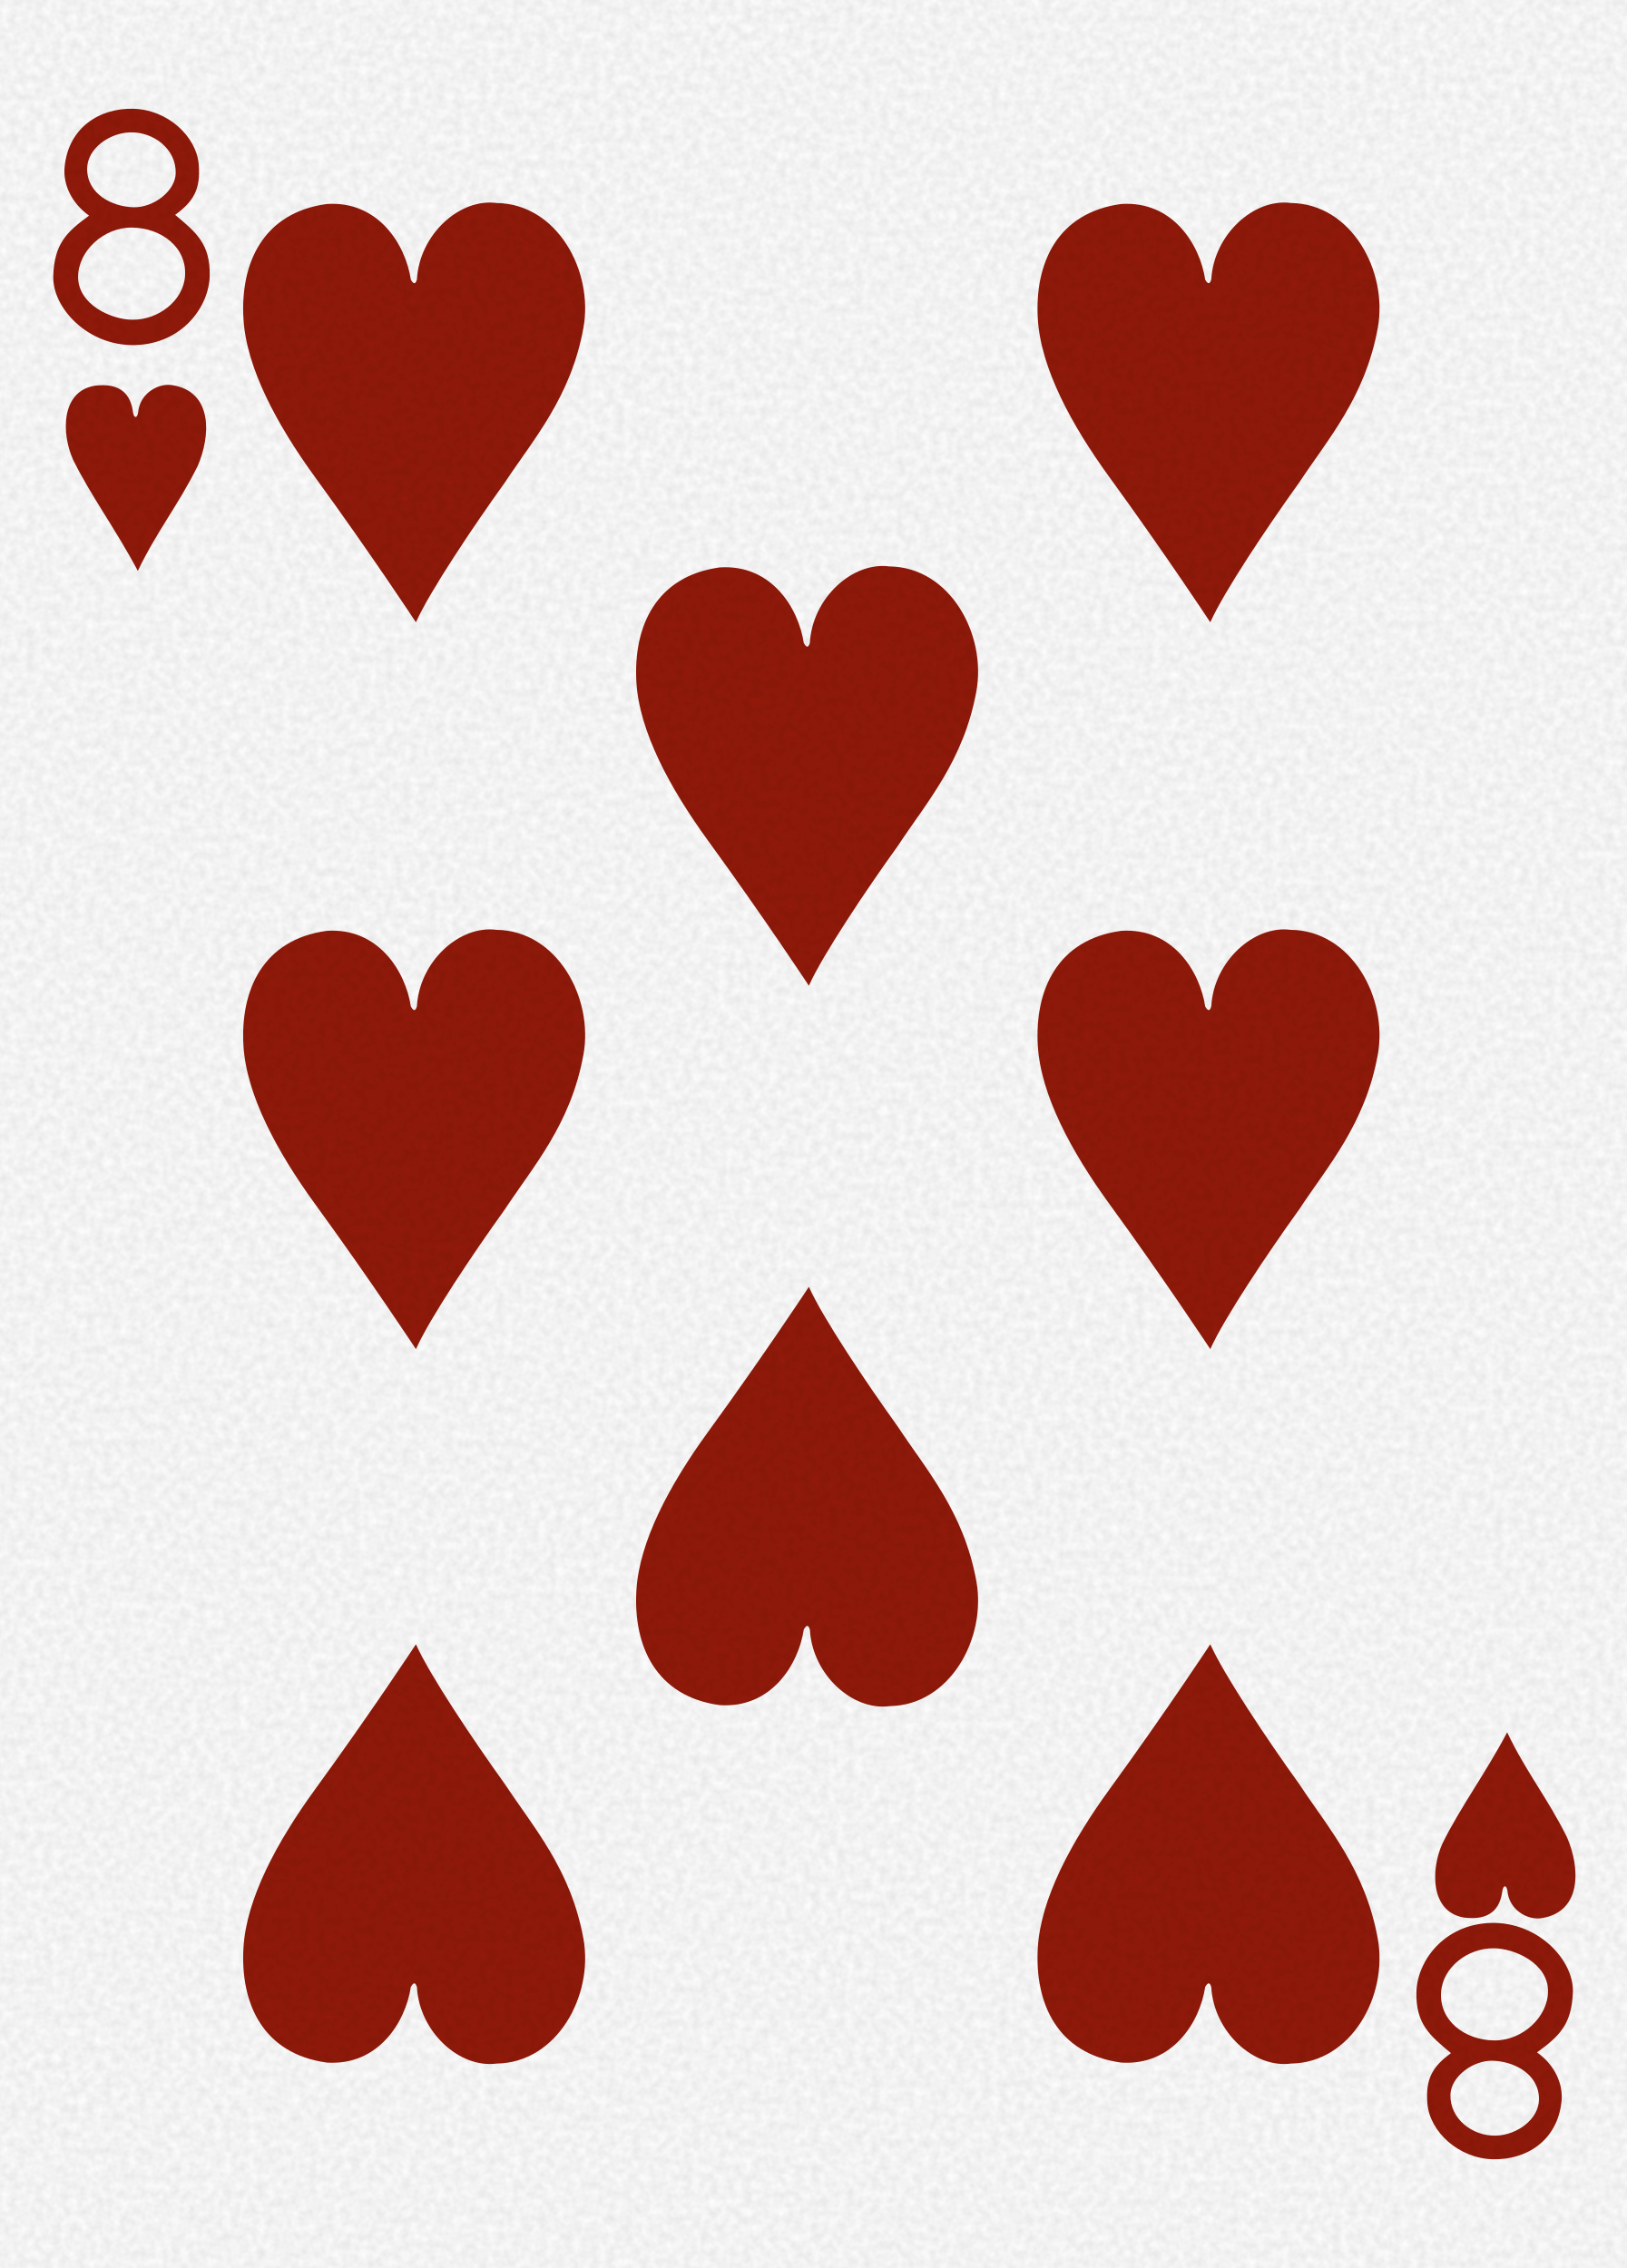
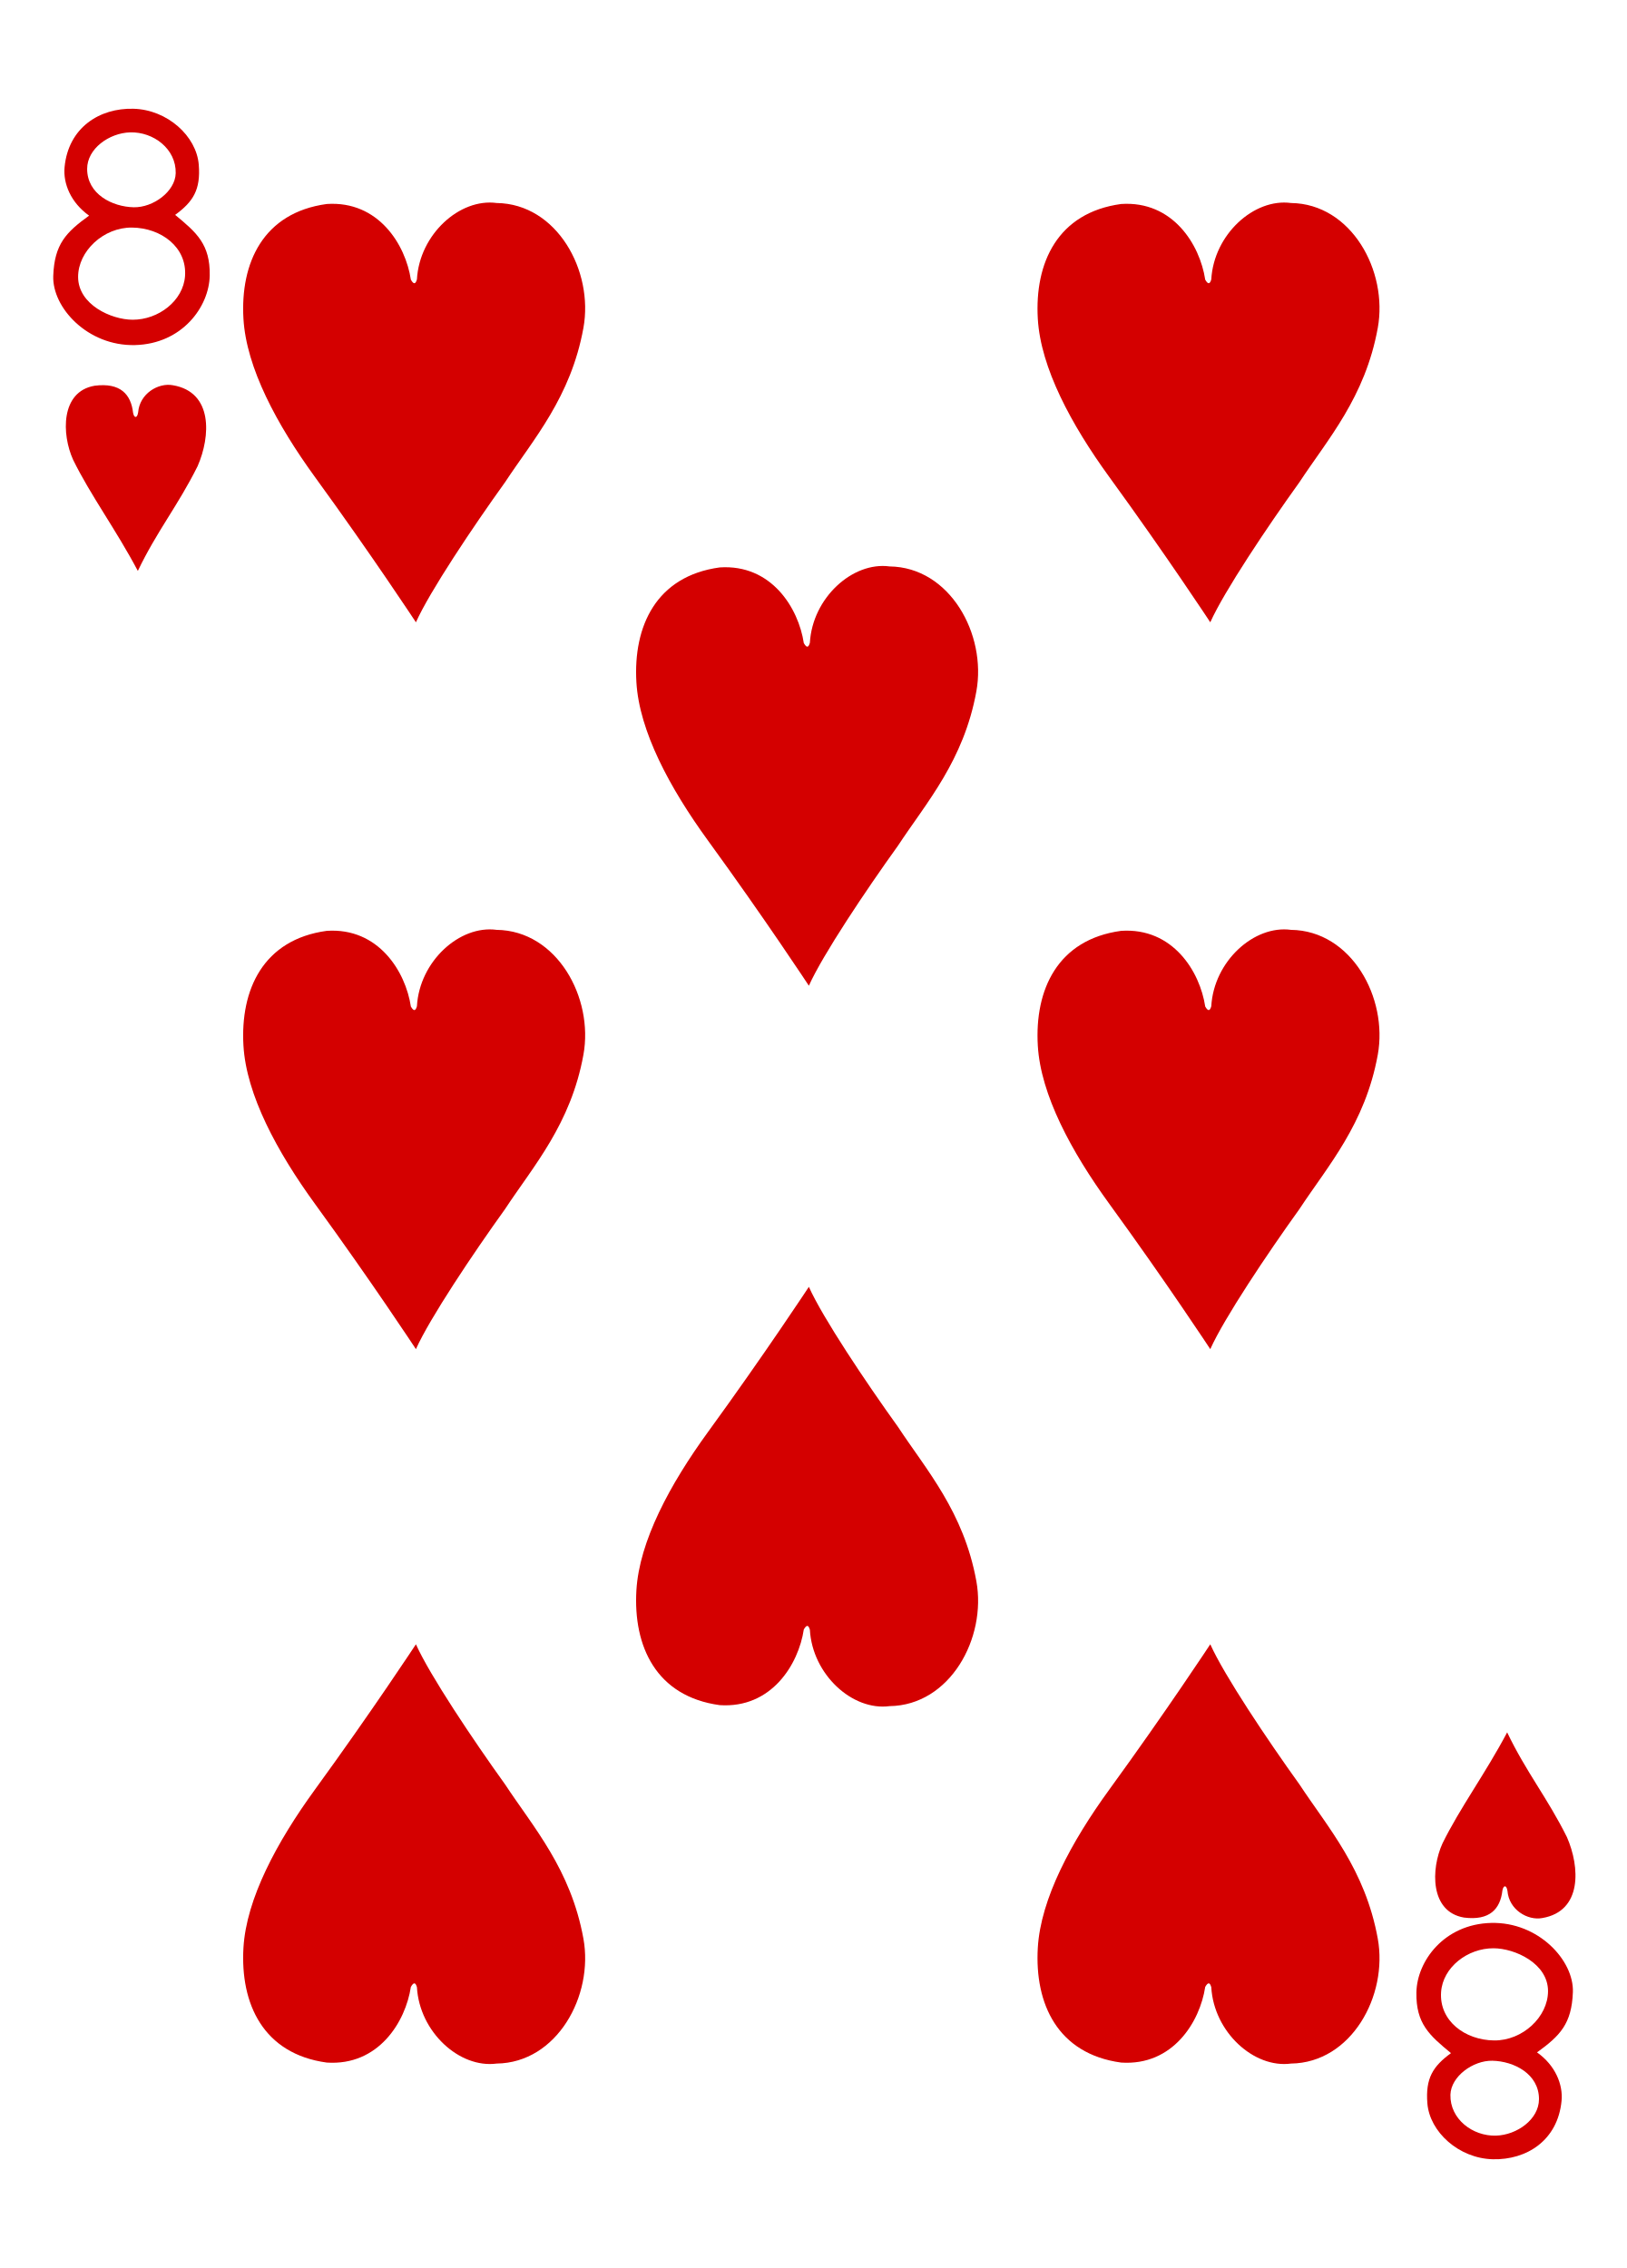
<svg xmlns="http://www.w3.org/2000/svg" width="224.225" height="312.808" id="svg4423" version="1.1">
-   <defs id="defs4425">
-     <filter id="envejecido" x="-15%" y="-15%" width="130%" height="130%" color-interpolation-filters="sRGB">
-       <feColorMatrix in="SourceGraphic" type="matrix" values="0.62 0.12 0.05 0 0.06                 0.05 0.70 0.05 0 0.06                 0.00 0.06 0.72 0 0.04                 0    0    0    1 0" result="warm" />
-       <feTurbulence type="fractalNoise" baseFrequency="0.85" numOctaves="2" seed="11" result="noise" />
-       <feColorMatrix in="noise" type="matrix" values="0 0 0 0 0                 0 0 0 0 0                 0 0 0 0 0                 0 0 0 0.10 0" result="noiseAlpha" />
-       <feComposite in="noiseAlpha" in2="warm" operator="over" result="grained" />
-     </filter>
-     <radialGradient id="vignette-grad" cx="50%" cy="46%" r="75%">
-       <stop offset="55%" stop-color="#2a1a0a" stop-opacity="0" />
-       <stop offset="85%" stop-color="#2a1a0a" stop-opacity="0.28" />
-       <stop offset="100%" stop-color="#160d05" stop-opacity="0.55" />
-     </radialGradient>
-   </defs>
-   <g id="layer1" transform="translate(-259.9347,-369.7772)" filter="url(#envejecido)">
+   <g id="layer1" transform="translate(-259.9347,-369.7772)">
    <g transform="translate(-1313.621,-113.6612)" id="g9013" style="display:inline">
      <g id="g8854">
        <g transform="translate(-4683.875,2918.937)" id="g8836">
          <g id="g8646" transform="matrix(0.3010621,0,0,0.3010621,5370.094,-1979.932)">
            <path style="display:inline;fill:#d40000;fill-opacity:1" d="m 2971.742,-1386.815 c 0.532,-14.533 5.882,-19.991 16.421,-27.6 -8.406,-5.963 -11.95,-14.736 -11.234,-22.212 1.732,-18.092 15.976,-27.144 31.505,-26.75 15.529,0.394 28.913,12.501 29.957,25.649 0.908,11.437 -2.559,16.948 -10.82,22.969 9.808,8.11 16.078,13.452 15.84,27.769 -0.238,14.316 -12.641,31.355 -34.261,31.878 -21.62,0.523 -37.94,-17.169 -37.408,-31.703 z m 60.362,0.048 c 0.927,-13.161 -10.922,-22.04 -24.292,-22.178 -13.028,-0.135 -24.683,10.784 -24.685,22.599 0,12.692 15.158,19.586 24.948,19.623 11.899,0.044 23.23,-8.71 24.029,-20.044 z m -4.278,-47.078 c 0.259,-11.086 -10.154,-19.031 -20.888,-18.711 -9.551,0.284 -19.667,7.443 -19.672,16.71 -0.01,11.592 11.5,17.38 21.314,17.598 8.903,0.198 19.051,-7.223 19.246,-15.597 z" id="path7112" />
            <path id="path7128" d="m 3667.748,-600.564 c -0.532,14.533 -5.882,19.991 -16.421,27.6 8.406,5.963 11.95,14.736 11.234,22.212 -1.732,18.092 -15.976,27.144 -31.505,26.75 -15.529,-0.394 -28.913,-12.501 -29.957,-25.649 -0.908,-11.437 2.559,-16.948 10.82,-22.969 -9.808,-8.11 -16.078,-13.452 -15.84,-27.769 0.238,-14.316 12.641,-31.355 34.261,-31.878 21.62,-0.523 37.94,17.169 37.408,31.703 z m -60.362,-0.048 c -0.927,13.161 10.922,22.04 24.292,22.178 13.028,0.135 24.683,-10.784 24.685,-22.599 0,-12.692 -15.158,-19.586 -24.948,-19.623 -11.899,-0.044 -23.23,8.71 -24.029,20.044 z m 4.278,47.078 c -0.259,11.086 10.154,19.031 20.888,18.711 9.551,-0.284 19.667,-7.443 19.672,-16.71 0.01,-11.592 -11.5,-17.38 -21.314,-17.598 -8.903,-0.198 -19.051,7.223 -19.246,15.597 z" style="display:inline;fill:#d40000;fill-opacity:1" />
          </g>
        </g>
      </g>
      <path style="display:inline;fill:#d40000;fill-opacity:1" d="m 1583.636,546.847 c -1.583,-3.472 -1.757,-9.405 2.971,-10.208 3.562,-0.458 5.012,1.198 5.3,3.742 0.142,0.743 0.562,0.788 0.695,-0.058 0.204,-2.609 2.787,-4.133 4.806,-3.75 5.527,0.945 5.204,7.028 3.398,11.156 -2.731,5.479 -5.601,8.938 -8.245,14.452 -3.038,-5.741 -6.507,-10.405 -8.926,-15.333 z" id="path8634" />
      <path id="path8548" d="m 1618.614,511.574 c 7.144,-0.474 10.868,5.627 11.595,10.436 0.433,0.764 0.671,0.549 0.837,-0.042 0.349,-6.174 5.875,-11.22 10.993,-10.53 8.328,0.108 13.389,9.375 11.966,17.219 -1.738,9.582 -6.9,15.351 -10.808,21.293 -4.421,6.152 -10.373,15.04 -12.29,19.317 0,0 -6.048,-9.205 -13.917,-20.03 -5.262,-7.239 -9.473,-15.082 -9.865,-21.835 -0.448,-7.715 2.719,-14.632 11.489,-15.828 z" style="display:inline;fill:#d40000;fill-opacity:1" />
      <path id="path8550" d="m 1728.147,511.574 c 7.144,-0.474 10.868,5.627 11.595,10.436 0.433,0.764 0.671,0.549 0.837,-0.042 0.349,-6.174 5.875,-11.22 10.993,-10.53 8.328,0.108 13.389,9.375 11.966,17.219 -1.738,9.582 -6.9,15.351 -10.808,21.293 -4.421,6.152 -10.373,15.04 -12.29,19.317 0,0 -6.048,-9.205 -13.917,-20.03 -5.262,-7.239 -9.473,-15.082 -9.865,-21.835 -0.448,-7.715 2.719,-14.632 11.489,-15.828 z" style="display:inline;fill:#d40000;fill-opacity:1" />
      <path id="path8552" d="m 1672.797,561.698 c 7.144,-0.474 10.868,5.627 11.595,10.436 0.433,0.764 0.671,0.549 0.837,-0.042 0.349,-6.174 5.875,-11.22 10.993,-10.53 8.328,0.108 13.389,9.375 11.966,17.219 -1.738,9.582 -6.9,15.351 -10.808,21.293 -4.421,6.152 -10.373,15.04 -12.29,19.317 0,0 -6.048,-9.205 -13.917,-20.03 -5.262,-7.239 -9.473,-15.082 -9.865,-21.835 -0.448,-7.715 2.719,-14.632 11.489,-15.828 z" style="display:inline;fill:#d40000;fill-opacity:1" />
      <path id="path8554" d="m 1618.614,611.822 c 7.144,-0.474 10.868,5.627 11.595,10.436 0.433,0.764 0.671,0.549 0.837,-0.042 0.349,-6.174 5.875,-11.22 10.993,-10.53 8.328,0.108 13.389,9.375 11.966,17.219 -1.738,9.582 -6.9,15.351 -10.808,21.293 -4.421,6.152 -10.373,15.04 -12.29,19.317 0,0 -6.048,-9.205 -13.917,-20.03 -5.262,-7.239 -9.473,-15.082 -9.865,-21.835 -0.448,-7.715 2.719,-14.632 11.489,-15.828 z" style="display:inline;fill:#d40000;fill-opacity:1" />
      <path id="path8556" d="m 1728.147,611.822 c 7.144,-0.474 10.868,5.627 11.595,10.436 0.433,0.764 0.671,0.549 0.837,-0.042 0.349,-6.174 5.875,-11.22 10.993,-10.53 8.328,0.108 13.389,9.375 11.966,17.219 -1.738,9.582 -6.9,15.351 -10.808,21.293 -4.421,6.152 -10.373,15.04 -12.29,19.317 0,0 -6.048,-9.205 -13.917,-20.03 -5.262,-7.239 -9.473,-15.082 -9.865,-21.835 -0.448,-7.715 2.719,-14.632 11.489,-15.828 z" style="display:inline;fill:#d40000;fill-opacity:1" />
      <path id="path8614" d="m 1728.147,767.914 c 7.144,0.474 10.868,-5.627 11.595,-10.436 0.433,-0.764 0.671,-0.549 0.837,0.042 0.349,6.174 5.875,11.22 10.993,10.53 8.328,-0.108 13.389,-9.375 11.966,-17.219 -1.738,-9.582 -6.9,-15.351 -10.808,-21.293 -4.421,-6.152 -10.373,-15.04 -12.29,-19.317 0,0 -6.048,9.205 -13.917,20.03 -5.262,7.239 -9.473,15.082 -9.865,21.835 -0.448,7.715 2.719,14.632 11.489,15.828 z" style="display:inline;fill:#d40000;fill-opacity:1" />
      <path id="path8616" d="m 1672.797,718.615 c 7.144,0.474 10.868,-5.627 11.595,-10.436 0.433,-0.764 0.671,-0.549 0.837,0.042 0.349,6.174 5.875,11.22 10.993,10.53 8.328,-0.108 13.389,-9.375 11.966,-17.219 -1.738,-9.582 -6.9,-15.351 -10.808,-21.293 -4.421,-6.152 -10.373,-15.04 -12.29,-19.317 0,0 -6.048,9.205 -13.917,20.03 -5.262,7.239 -9.473,15.082 -9.865,21.835 -0.448,7.715 2.719,14.632 11.489,15.828 z" style="display:inline;fill:#d40000;fill-opacity:1" />
      <path id="path8618" d="m 1618.614,767.914 c 7.144,0.474 10.868,-5.627 11.595,-10.436 0.433,-0.764 0.671,-0.549 0.837,0.042 0.349,6.174 5.875,11.22 10.993,10.53 8.328,-0.108 13.389,-9.375 11.966,-17.219 -1.738,-9.582 -6.9,-15.351 -10.808,-21.293 -4.421,-6.152 -10.373,-15.04 -12.29,-19.317 0,0 -6.048,9.205 -13.917,20.03 -5.262,7.239 -9.473,15.082 -9.865,21.835 -0.448,7.715 2.719,14.632 11.489,15.828 z" style="display:inline;fill:#d40000;fill-opacity:1" />
      <path id="path8664" d="m 1772.451,737.705 c -1.583,3.472 -1.757,9.405 2.971,10.208 3.562,0.458 5.012,-1.198 5.3,-3.742 0.142,-0.743 0.562,-0.788 0.695,0.058 0.204,2.609 2.787,4.133 4.806,3.75 5.527,-0.945 5.204,-7.028 3.398,-11.156 -2.731,-5.479 -5.601,-8.938 -8.245,-14.452 -3.038,5.741 -6.507,10.405 -8.926,15.333 z" style="display:inline;fill:#d40000;fill-opacity:1" />
    </g>
  </g>
</svg>
